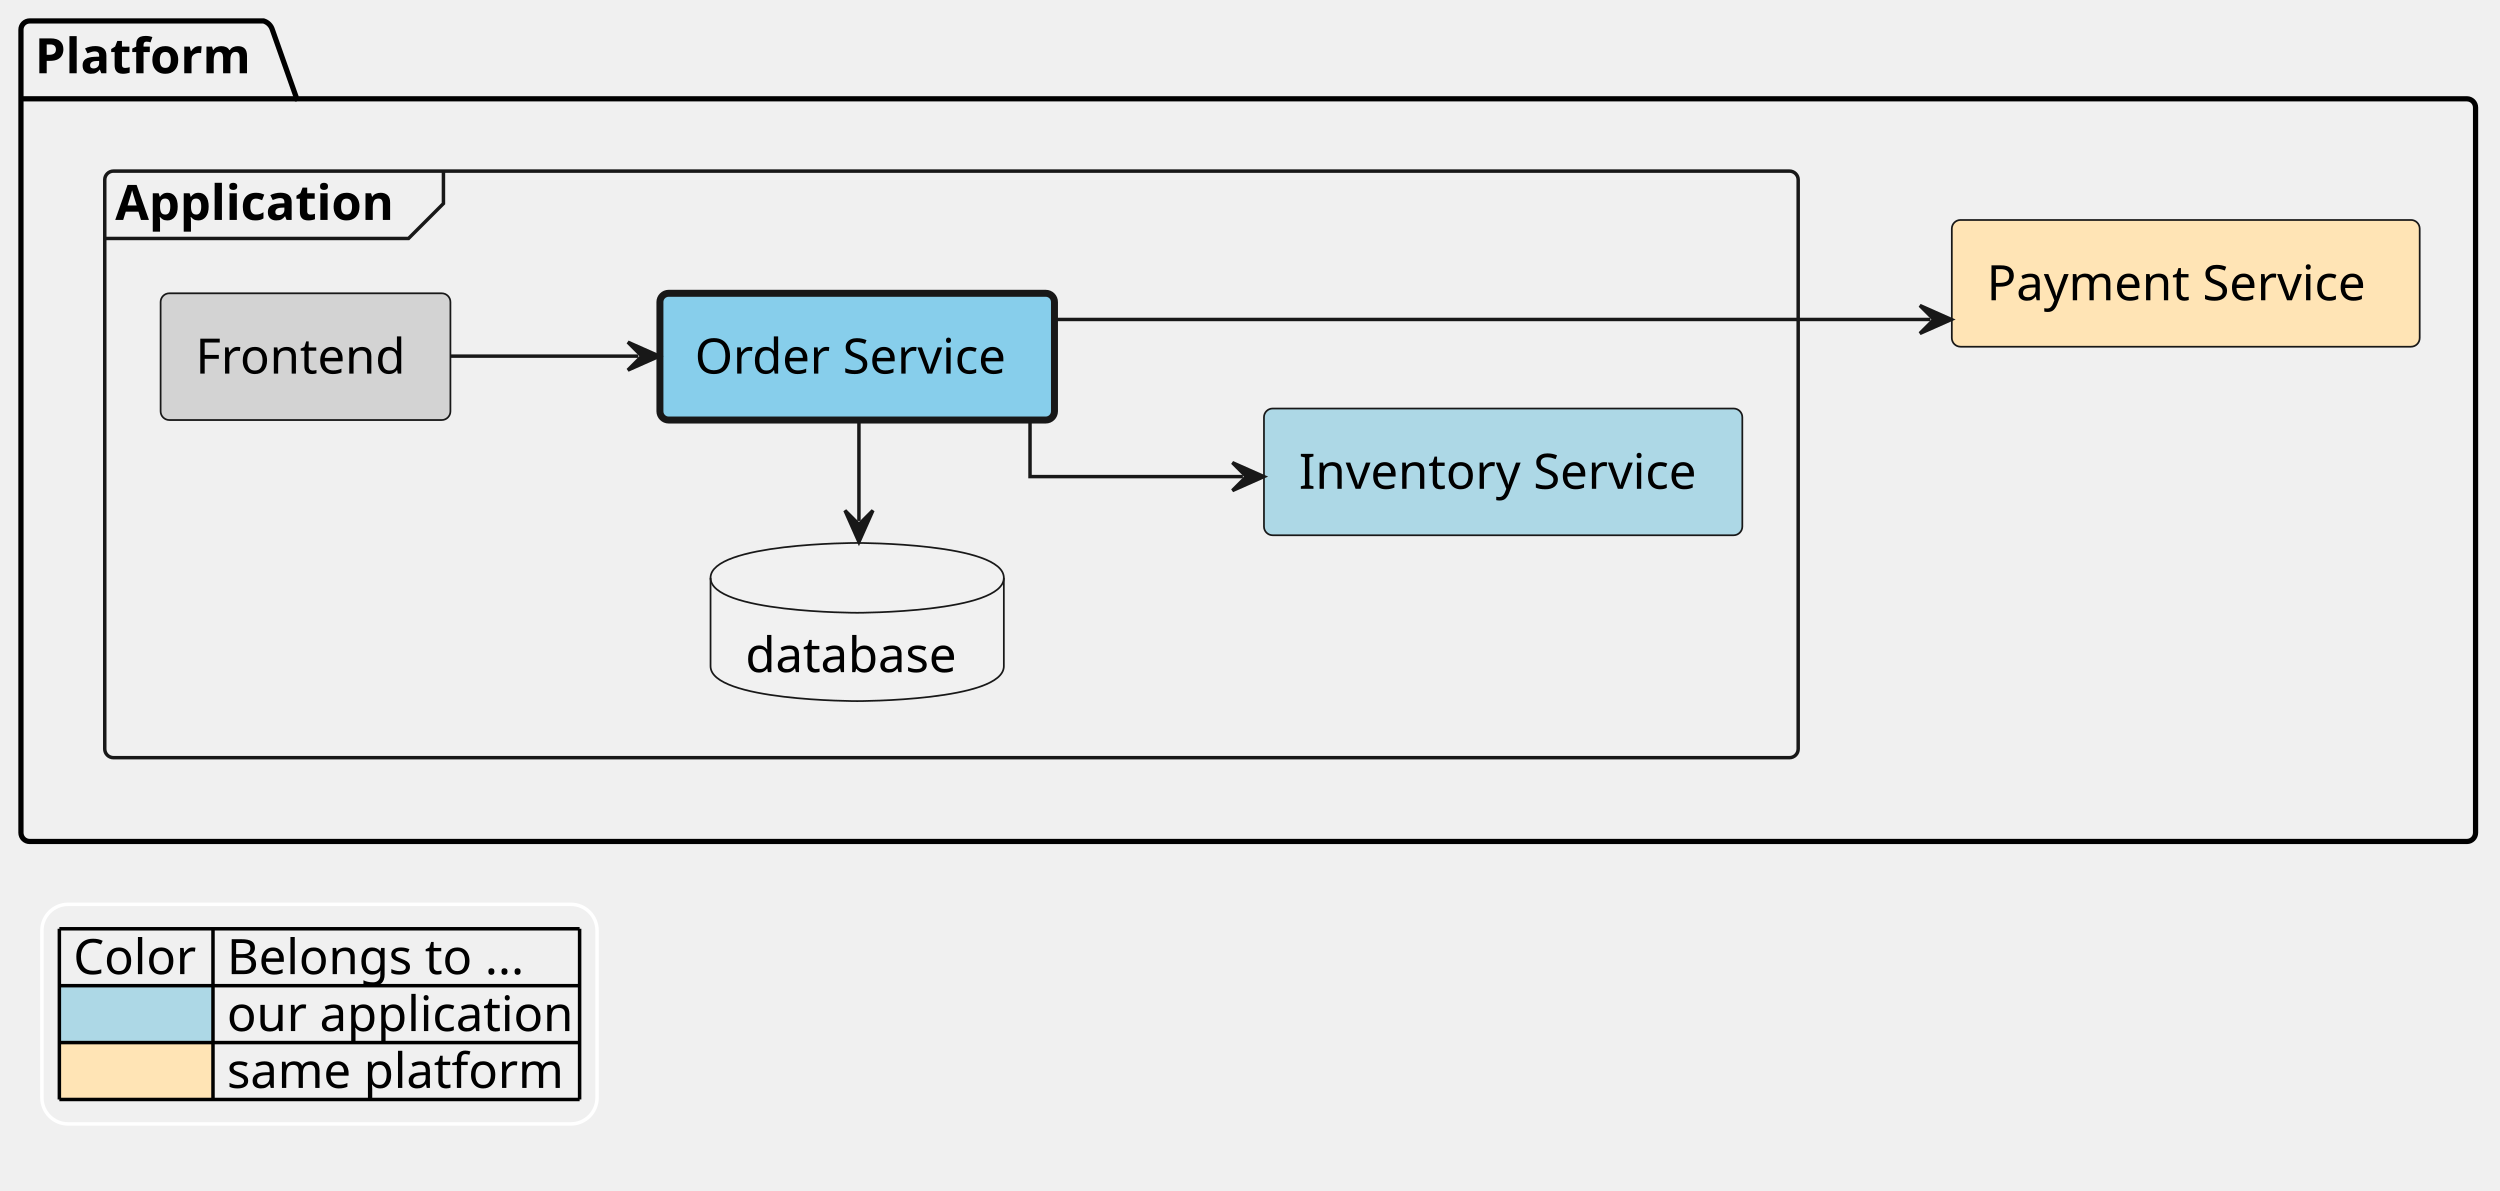
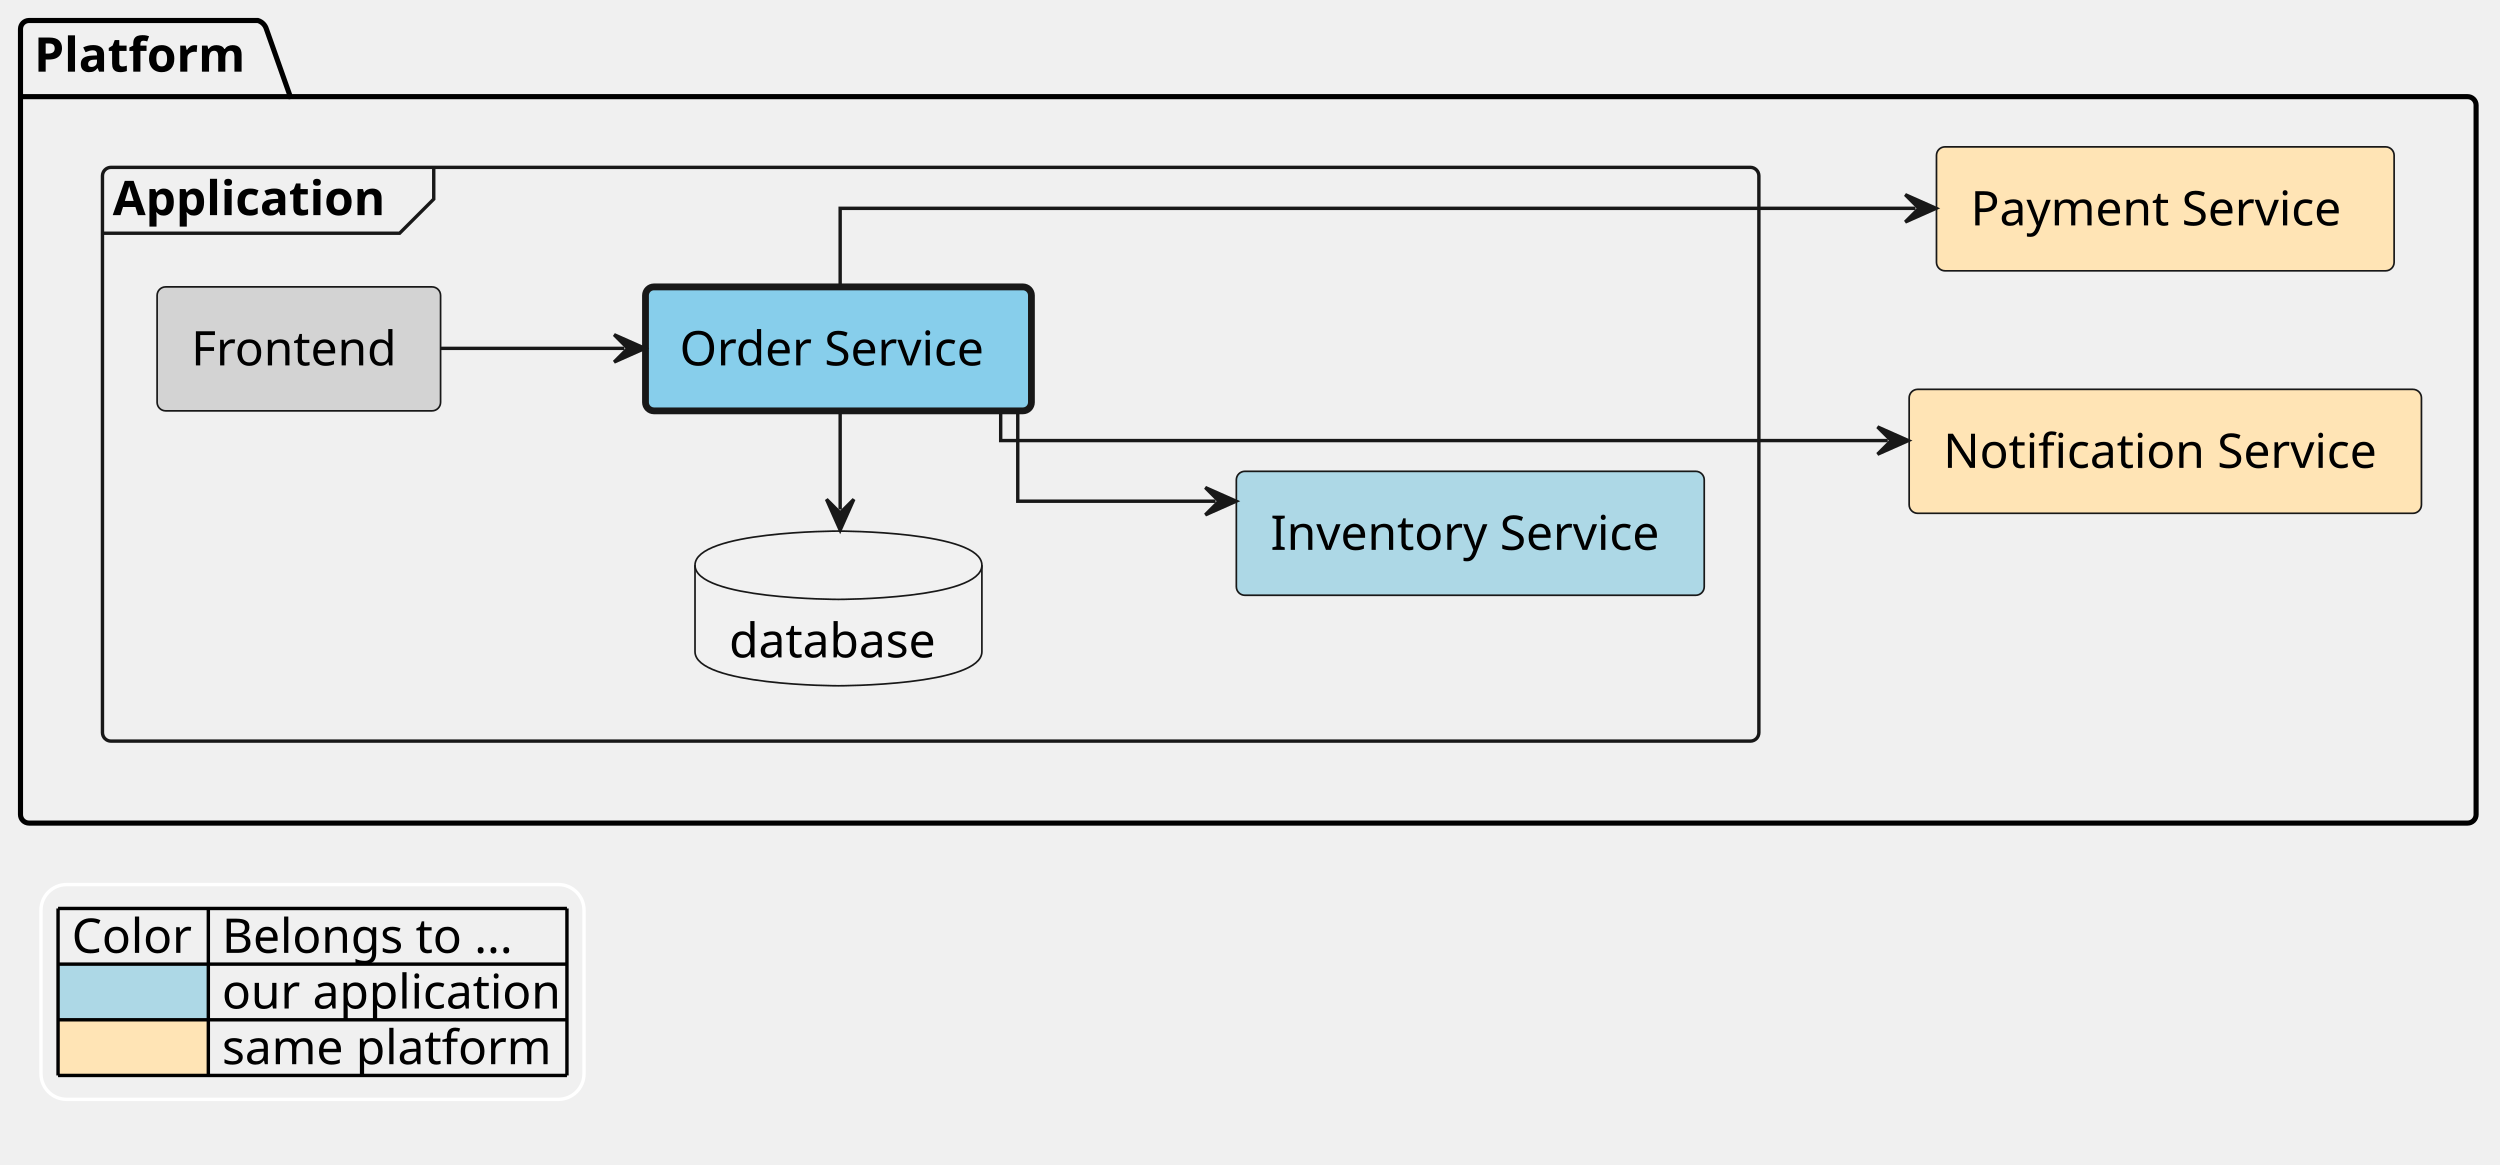
- <svg xmlns="http://www.w3.org/2000/svg" contentStyleType="text/css" height="341px" preserveAspectRatio="none" style="width:716px;height:341px;background:#FFFFFF;" version="1.1" viewBox="0 0 716 341" width="716px" zoomAndPan="magnify">
+ <svg xmlns="http://www.w3.org/2000/svg" contentStyleType="text/css" height="341px" preserveAspectRatio="none" style="width:732px;height:341px;background:#FFFFFF;" version="1.1" viewBox="0 0 732 341" width="732px" zoomAndPan="magnify">
  <defs />
  <g>
    <g id="cluster_Platform">
-       <path d="M8.5,6 L75.5,6 A3.75,3.75 0 0 1 78,8.5 L85,28.297 L706.5,28.297 A2.5,2.5 0 0 1 709,30.797 L709,238.5 A2.5,2.5 0 0 1 706.5,241 L8.5,241 A2.5,2.5 0 0 1 6,238.5 L6,8.5 A2.5,2.5 0 0 1 8.5,6 " fill="none" style="stroke:#000000;stroke-width:1.5;" />
+       <path d="M8.5,6 L75.5,6 A3.75,3.75 0 0 1 78,8.5 L85,28.297 L722.5,28.297 A2.5,2.5 0 0 1 725,30.797 L725,238.5 A2.5,2.5 0 0 1 722.5,241 L8.5,241 A2.5,2.5 0 0 1 6,238.5 L6,8.5 A2.5,2.5 0 0 1 8.5,6 " fill="none" style="stroke:#000000;stroke-width:1.5;" />
      <line style="stroke:#000000;stroke-width:1.5;" x1="6" x2="85" y1="28.297" y2="28.297" />
      <text fill="#000000" font-family="sans-serif" font-size="14" font-weight="bold" lengthAdjust="spacing" textLength="66" x="10" y="20.995">Platform</text>
    </g>
    <g id="cluster_Application">
      <rect fill="none" height="168" rx="2.5" ry="2.5" style="stroke:#181818;stroke-width:1.0;" width="485" x="30" y="49" />
      <path d="M127,49 L127,58.297 L117,68.297 L30,68.297 " fill="none" style="stroke:#181818;stroke-width:1.0;" />
      <text fill="#000000" font-family="sans-serif" font-size="14" font-weight="bold" lengthAdjust="spacing" textLength="87" x="33" y="62.995">Application</text>
    </g>
+     <g id="elem_platform__notification_service">
+       <rect fill="#FFE4B5" height="36.297" rx="2.5" ry="2.5" style="stroke:#181818;stroke-width:0.5;" width="150" x="559" y="114" />
+       <text fill="#000000" font-family="sans-serif" font-size="14" lengthAdjust="spacing" textLength="130" x="569" y="136.995">Notification Service</text>
+     </g>
    <g id="elem_platform__payment_service">
-       <rect fill="#FFE4B5" height="36.297" rx="2.5" ry="2.5" style="stroke:#181818;stroke-width:0.5;" width="134" x="559" y="63" />
-       <text fill="#000000" font-family="sans-serif" font-size="14" lengthAdjust="spacing" textLength="114" x="569" y="85.995">Payment Service</text>
+       <rect fill="#FFE4B5" height="36.297" rx="2.5" ry="2.5" style="stroke:#181818;stroke-width:0.5;" width="134" x="567" y="43" />
+       <text fill="#000000" font-family="sans-serif" font-size="14" lengthAdjust="spacing" textLength="114" x="577" y="65.995">Payment Service</text>
    </g>
    <g id="elem_platform__application__frontend">
      <rect fill="#D3D3D3" height="36.297" rx="2.5" ry="2.5" style="stroke:#181818;stroke-width:0.5;" width="83" x="46" y="84" />
      <text fill="#000000" font-family="sans-serif" font-size="14" lengthAdjust="spacing" textLength="63" x="56" y="106.995">Frontend</text>
    </g>
    <g id="elem_platform__application__order_service">
      <rect fill="#87CEEB" height="36.297" rx="2.5" ry="2.5" style="stroke:#181818;stroke-width:2.0;" width="113" x="189" y="84" />
      <text fill="#000000" font-family="sans-serif" font-size="14" lengthAdjust="spacing" textLength="93" x="199" y="106.995">Order Service</text>
    </g>
    <g id="elem_platform__application__order_database">
      <path d="M203.5,165.5 C203.5,155.5 245.5,155.5 245.5,155.5 C245.5,155.5 287.5,155.5 287.5,165.5 L287.5,190.797 C287.5,200.797 245.5,200.797 245.5,200.797 C245.5,200.797 203.5,200.797 203.5,190.797 L203.5,165.5 " fill="#F1F1F1" style="stroke:#181818;stroke-width:0.5;" />
      <path d="M203.5,165.5 C203.5,175.5 245.5,175.5 245.5,175.5 C245.5,175.5 287.5,175.5 287.5,165.5 " fill="none" style="stroke:#181818;stroke-width:0.5;" />
      <text fill="#000000" font-family="sans-serif" font-size="14" lengthAdjust="spacing" textLength="64" x="213.5" y="192.495">database</text>
    </g>
    <g id="elem_platform__application__inventory_service">
-       <rect fill="#ADD8E6" height="36.297" rx="2.5" ry="2.5" style="stroke:#181818;stroke-width:0.5;" width="137" x="362" y="117" />
-       <text fill="#000000" font-family="sans-serif" font-size="14" lengthAdjust="spacing" textLength="117" x="372" y="139.995">Inventory Service</text>
+       <rect fill="#ADD8E6" height="36.297" rx="2.5" ry="2.5" style="stroke:#181818;stroke-width:0.5;" width="137" x="362" y="138" />
+       <text fill="#000000" font-family="sans-serif" font-size="14" lengthAdjust="spacing" textLength="117" x="372" y="160.995">Inventory Service</text>
    </g>
    <g id="link_platform__application__frontend_platform__application__order_service">
      <path d="M129.01,102 C147.3,102 163.07,102 182.82,102 " fill="none" id="platform__application__frontend-to-platform__application__order_service" style="stroke:#181818;stroke-width:1.0;" />
      <polygon fill="#181818" points="188.82,102,179.82,98,183.82,102,179.82,106,188.82,102" style="stroke:#181818;stroke-width:1.0;" />
    </g>
    <g id="link_platform__application__order_database_platform__application__order_service">
      <path d="M246,149.2 C246,138 246,130.7 246,120.2 " fill="none" id="platform__application__order_database-backto-platform__application__order_service" style="stroke:#181818;stroke-width:1.0;" />
      <polygon fill="#181818" points="246,155.2,250,146.2,246,150.2,242,146.2,246,155.2" style="stroke:#181818;stroke-width:1.0;" />
    </g>
+     <g id="link_platform__application__order_service_platform__notification_service">
+       <path d="M293,120.16 C293,125.04 293,129 293,129 C293,129 452.32,129 552.74,129 " fill="none" id="platform__application__order_service-to-platform__notification_service" style="stroke:#181818;stroke-width:1.0;" />
+       <polygon fill="#181818" points="558.74,129,549.74,125,553.74,129,549.74,133,558.74,129" style="stroke:#181818;stroke-width:1.0;" />
+     </g>
    <g id="link_platform__application__order_service_platform__application__inventory_service">
-       <path d="M295,120.06 C295,128.41 295,136.5 295,136.5 C295,136.5 322.35,136.5 355.96,136.5 " fill="none" id="platform__application__order_service-to-platform__application__inventory_service" style="stroke:#181818;stroke-width:1.0;" />
-       <polygon fill="#181818" points="361.96,136.5,352.96,132.5,356.96,136.5,352.96,140.5,361.96,136.5" style="stroke:#181818;stroke-width:1.0;" />
+       <path d="M298,120.2 C298,132.59 298,146.75 298,146.75 C298,146.75 323.59,146.75 355.92,146.75 " fill="none" id="platform__application__order_service-to-platform__application__inventory_service" style="stroke:#181818;stroke-width:1.0;" />
+       <polygon fill="#181818" points="361.92,146.75,352.92,142.75,356.92,146.75,352.92,150.75,361.92,146.75" style="stroke:#181818;stroke-width:1.0;" />
    </g>
    <g id="link_platform__application__order_service_platform__payment_service">
-       <path d="M302.05,91.5 C370.58,91.5 479.89,91.5 552.86,91.5 " fill="none" id="platform__application__order_service-to-platform__payment_service" style="stroke:#181818;stroke-width:1.0;" />
-       <polygon fill="#181818" points="558.86,91.5,549.86,87.5,553.86,91.5,549.86,95.5,558.86,91.5" style="stroke:#181818;stroke-width:1.0;" />
+       <path d="M246,83.9 C246,72.91 246,61 246,61 C246,61 449.81,61 560.86,61 " fill="none" id="platform__application__order_service-to-platform__payment_service" style="stroke:#181818;stroke-width:1.0;" />
+       <polygon fill="#181818" points="566.86,61,557.86,57,561.86,61,557.86,65,566.86,61" style="stroke:#181818;stroke-width:1.0;" />
    </g>
    <rect fill="none" height="62.891" id="_legend" rx="7.5" ry="7.5" style="stroke:#FFFFFF;stroke-width:1.0;" width="159" x="12" y="259" />
    <text fill="#000000" font-family="sans-serif" font-size="14" lengthAdjust="spacing" textLength="36" x="21" y="278.995">Color</text>
    <text fill="#000000" font-family="sans-serif" font-size="14" lengthAdjust="spacing" textLength="91" x="65" y="278.995">Belongs to ...</text>
    <rect fill="#ADD8E6" height="16.297" style="stroke:none;stroke-width:1.0;" width="44" x="17" y="282.297" />
    <text fill="#000000" font-family="sans-serif" font-size="14" lengthAdjust="spacing" textLength="4" x="17" y="295.292"> </text>
    <text fill="#000000" font-family="sans-serif" font-size="14" lengthAdjust="spacing" textLength="101" x="65" y="295.292">our application</text>
    <rect fill="#FFE4B5" height="16.297" style="stroke:none;stroke-width:1.0;" width="44" x="17" y="298.594" />
    <text fill="#000000" font-family="sans-serif" font-size="14" lengthAdjust="spacing" textLength="4" x="17" y="311.589"> </text>
    <text fill="#000000" font-family="sans-serif" font-size="14" lengthAdjust="spacing" textLength="98" x="65" y="311.589">same platform</text>
    <line style="stroke:#000000;stroke-width:1.0;" x1="17" x2="166" y1="266" y2="266" />
    <line style="stroke:#000000;stroke-width:1.0;" x1="17" x2="166" y1="282.297" y2="282.297" />
    <line style="stroke:#000000;stroke-width:1.0;" x1="17" x2="166" y1="298.594" y2="298.594" />
    <line style="stroke:#000000;stroke-width:1.0;" x1="17" x2="166" y1="314.891" y2="314.891" />
    <line style="stroke:#000000;stroke-width:1.0;" x1="17" x2="17" y1="266" y2="314.891" />
    <line style="stroke:#000000;stroke-width:1.0;" x1="61" x2="61" y1="266" y2="314.891" />
    <line style="stroke:#000000;stroke-width:1.0;" x1="166" x2="166" y1="266" y2="314.891" />
  </g>
</svg>
